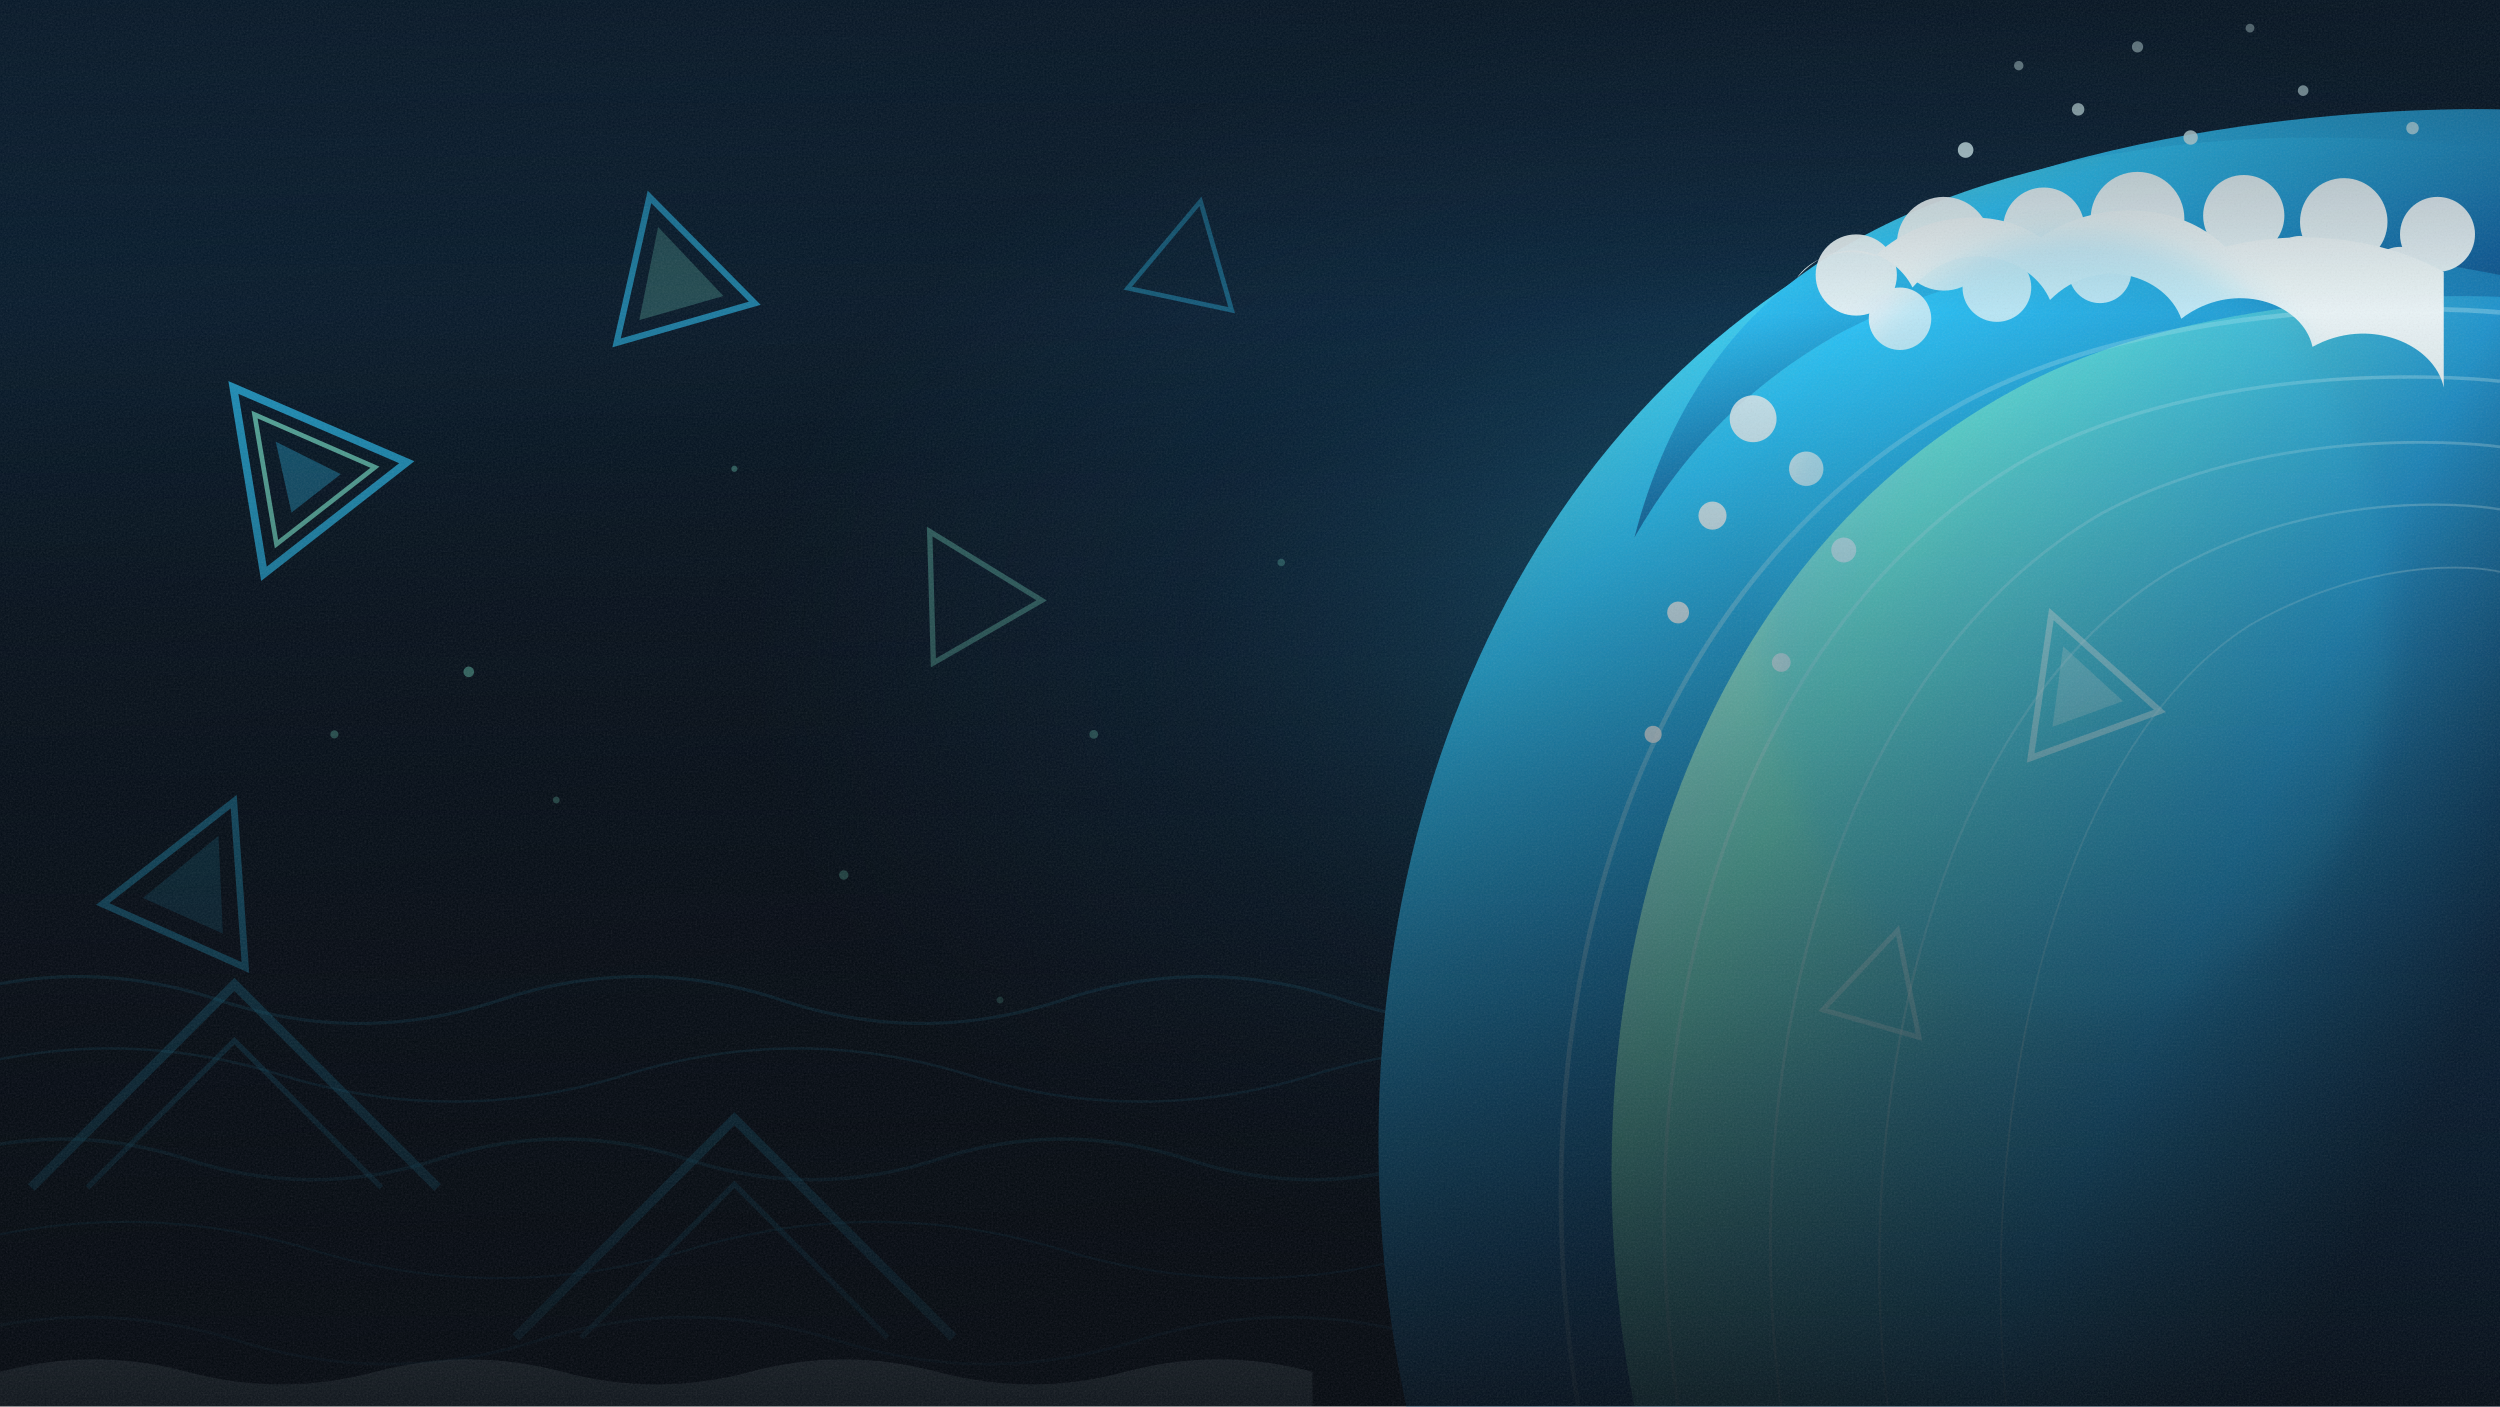
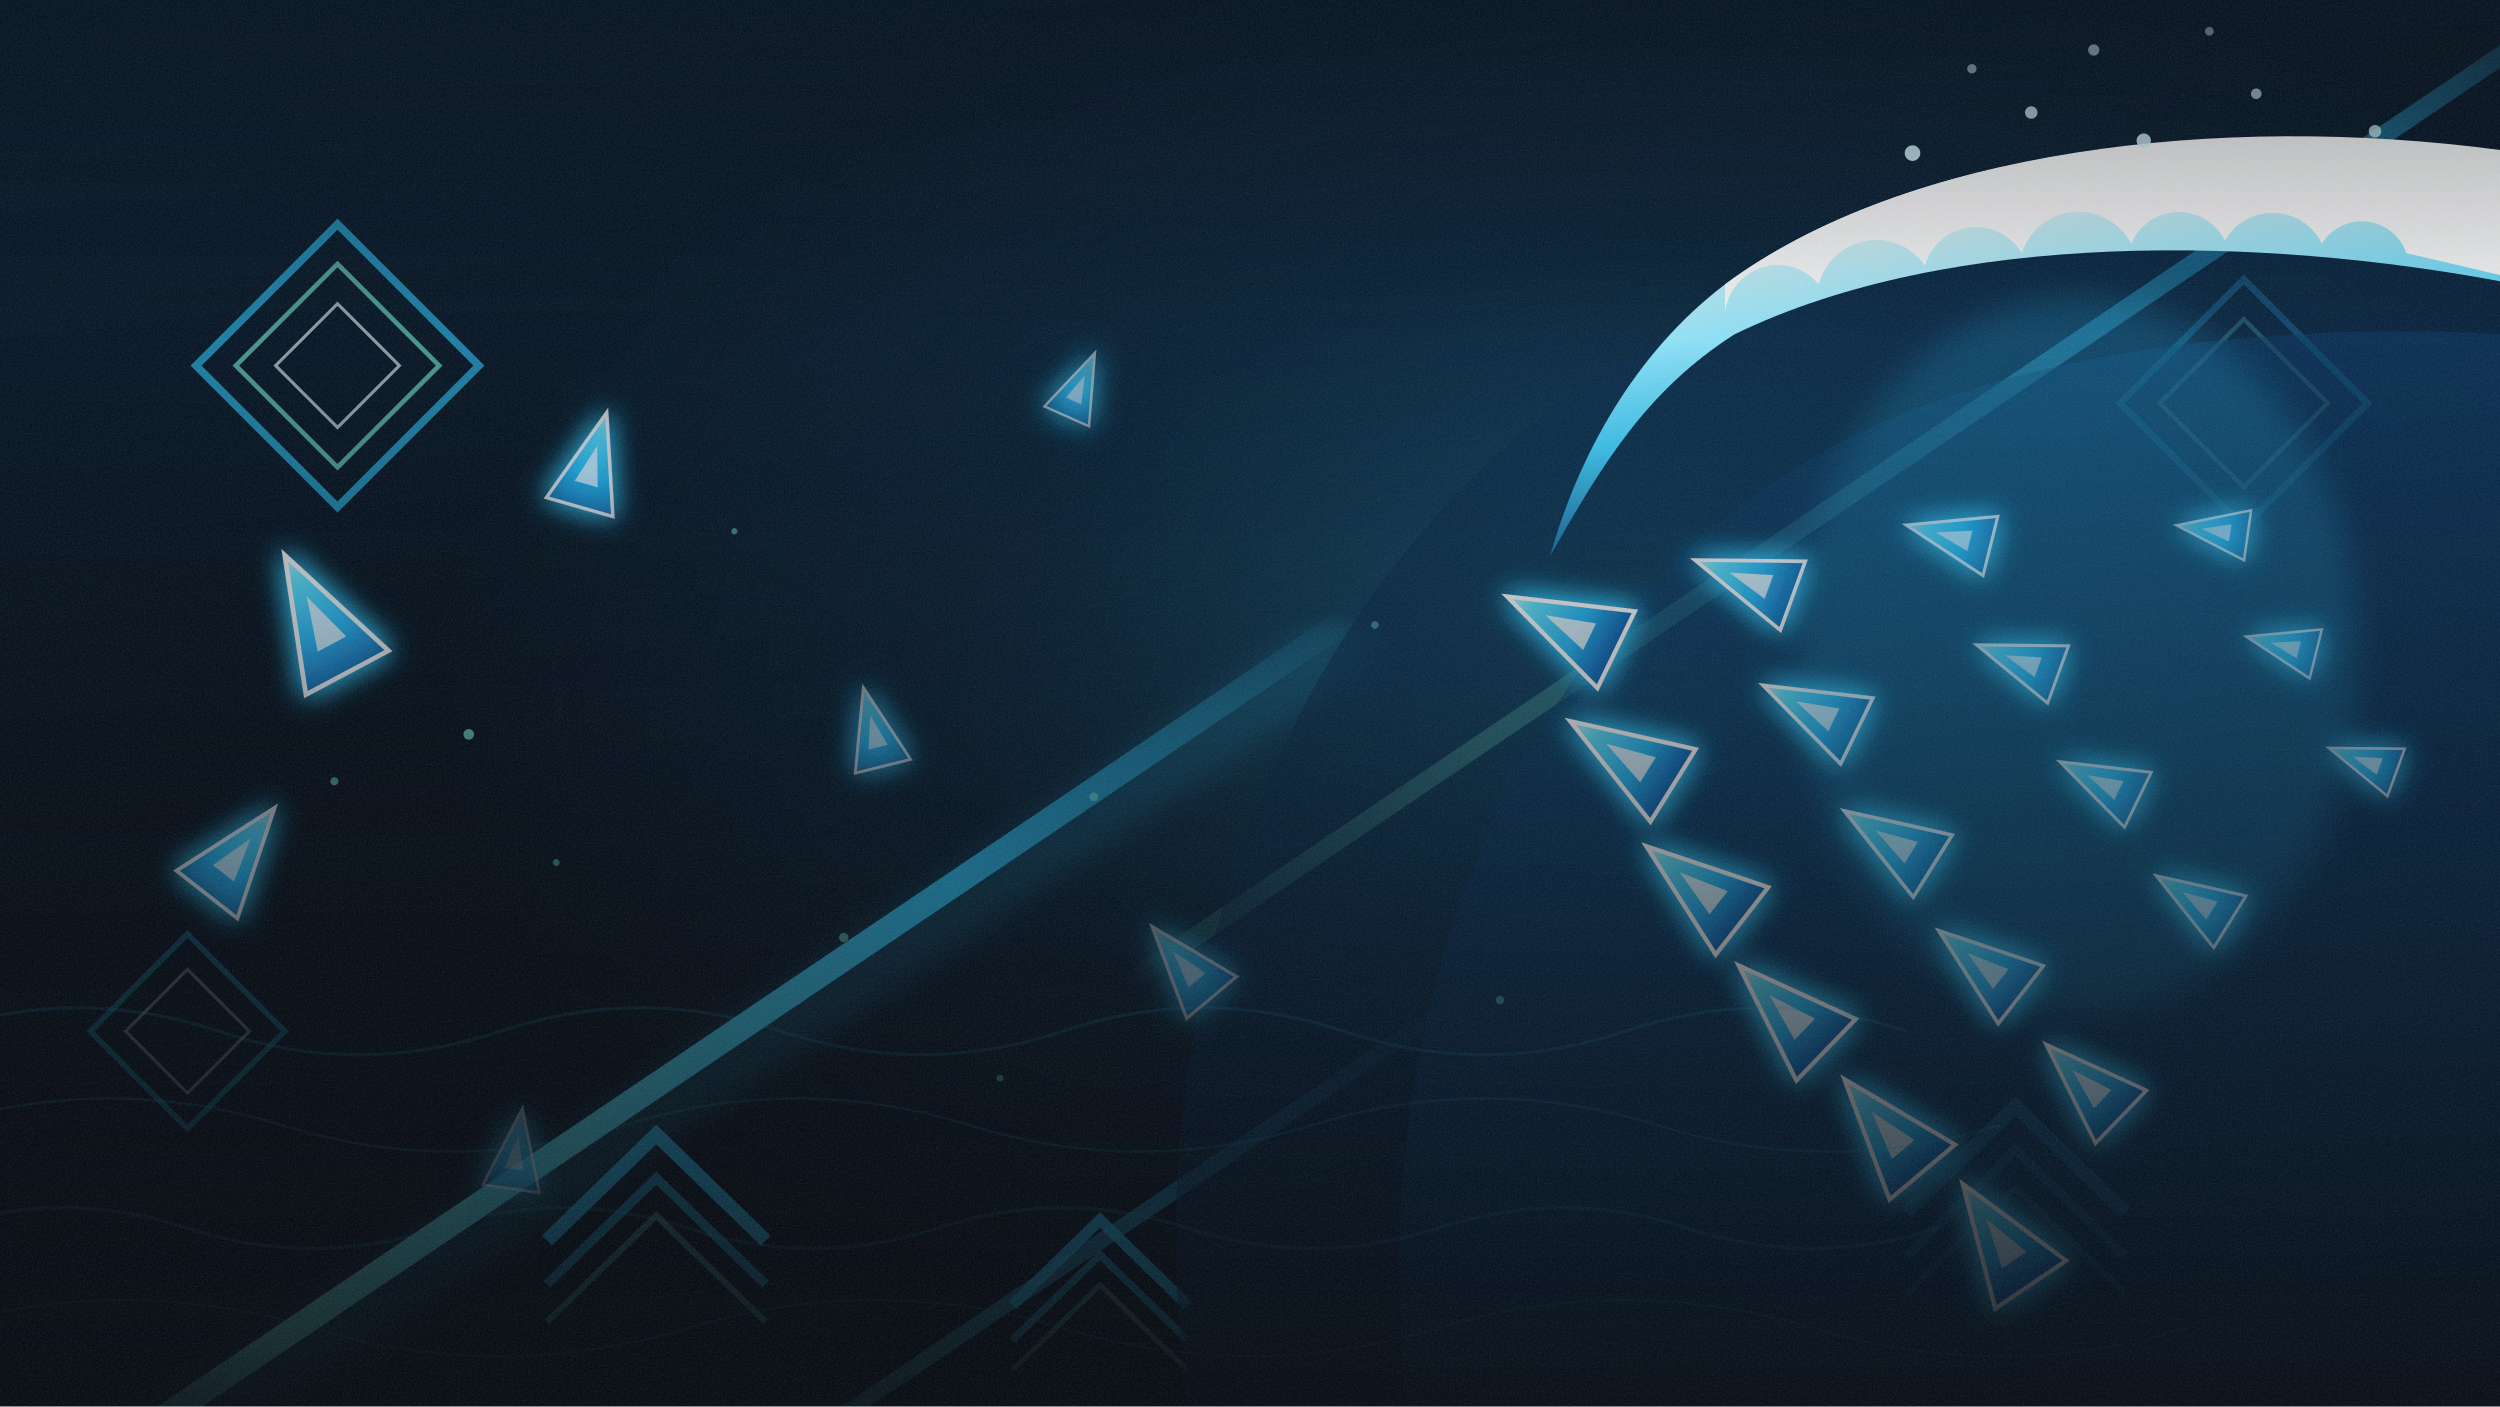
- <svg xmlns="http://www.w3.org/2000/svg" class="art art--tidalwave" viewBox="0 0 1600 900" preserveAspectRatio="xMidYMid slice" role="img" aria-label="An enormous curling wave lit from within by neon blue, over a dark ocean scattered with glowing triangles">
+ <svg xmlns="http://www.w3.org/2000/svg" class="art art--tidalwave" viewBox="0 0 1600 900" preserveAspectRatio="xMidYMid slice" role="img" aria-label="A breaking wave built from rows of glowing neon triangles over dark water, with diagonal light rails and diamond frames">
  <defs>
    <linearGradient id="tw-deep" x1="0" y1="0" x2="0.2" y2="1">
-       <stop offset="0%" stop-color="#062138" />
-       <stop offset="42%" stop-color="#04121f" />
+       <stop offset="0%" stop-color="#04182b" />
+       <stop offset="46%" stop-color="#03101d" />
      <stop offset="100%" stop-color="#03080f" />
    </linearGradient>
-     <linearGradient id="tw-face" x1="0.1" y1="0" x2="0.9" y2="1">
-       <stop offset="0%" stop-color="#7df0d6" />
-       <stop offset="26%" stop-color="#2ac9ff" />
-       <stop offset="62%" stop-color="#0d5f9e" />
-       <stop offset="100%" stop-color="#05243f" />
+     <linearGradient id="tw-tri" x1="0" y1="1" x2="0" y2="0">
+       <stop offset="0%" stop-color="#0a5fae" />
+       <stop offset="34%" stop-color="#1fb4f5" />
+       <stop offset="78%" stop-color="#5ce4ff" />
+       <stop offset="100%" stop-color="#c9f6ff" />
    </linearGradient>
-     <linearGradient id="tw-inner" x1="0" y1="0" x2="1" y2="0.6">
-       <stop offset="0%" stop-color="#d9fbff" />
-       <stop offset="34%" stop-color="#74f0d6" />
-       <stop offset="74%" stop-color="#1f9ad6" />
-       <stop offset="100%" stop-color="#08375e" />
+     <filter id="tw-neon" x="-60%" y="-60%" width="220%" height="220%">
+       <feGaussianBlur stdDeviation="9" result="b" />
+       <feFlood flood-color="#2ac9ff" result="c" />
+       <feComposite in="c" in2="b" operator="in" result="glow" />
+       <feMerge>
+         <feMergeNode in="glow" />
+         <feMergeNode in="glow" />
+         <feMergeNode in="SourceGraphic" />
+       </feMerge>
+     </filter>
+     <linearGradient id="tw-rail" x1="0" y1="0" x2="1" y2="0">
+       <stop offset="0%" stop-color="#74f0d6" stop-opacity="0" />
+       <stop offset="24%" stop-color="#74f0d6" />
+       <stop offset="72%" stop-color="#2ac9ff" />
+       <stop offset="100%" stop-color="#2ac9ff" stop-opacity="0" />
    </linearGradient>
    <radialGradient id="tw-glow" cx="50%" cy="50%" r="50%">
-       <stop offset="0%" stop-color="#2ac9ff" stop-opacity="0.5" />
-       <stop offset="60%" stop-color="#1173b8" stop-opacity="0.16" />
+       <stop offset="0%" stop-color="#2ac9ff" stop-opacity="0.44" />
+       <stop offset="58%" stop-color="#1173b8" stop-opacity="0.14" />
      <stop offset="100%" stop-color="#1173b8" stop-opacity="0" />
    </radialGradient>
+     <linearGradient id="tw-crest" x1="0" y1="0" x2="0.3" y2="1">
+       <stop offset="0%" stop-color="#ffffff" />
+       <stop offset="30%" stop-color="#d9fbff" />
+       <stop offset="70%" stop-color="#3fd2ff" />
+       <stop offset="100%" stop-color="#0a4f8c" />
+     </linearGradient>
    <linearGradient id="tw-vig" x1="0" y1="0" x2="0" y2="1">
-       <stop offset="0%" stop-color="#03080f" stop-opacity="0.42" />
-       <stop offset="22%" stop-color="#03080f" stop-opacity="0.04" />
+       <stop offset="0%" stop-color="#03080f" stop-opacity="0.4" />
+       <stop offset="24%" stop-color="#03080f" stop-opacity="0.03" />
      <stop offset="100%" stop-color="#03080f" stop-opacity="0.9" />
    </linearGradient>
    <filter id="tw-soft">
-       <feGaussianBlur stdDeviation="10" />
+       <feGaussianBlur stdDeviation="11" />
+     </filter>
+     <filter id="tw-tight">
+       <feGaussianBlur stdDeviation="3.4" />
    </filter>
    <filter id="tw-grain">
      <feTurbulence type="fractalNoise" baseFrequency="0.85" numOctaves="4" />
      <feColorMatrix type="saturate" values="0" />
    </filter>
-     <clipPath id="tw-barrel">
-       <path d="M980 900 C 900 620, 1006 300, 1250 176 C 1430 86, 1600 96, 1600 96 L1600 900 Z" />
-     </clipPath>
+     <g id="tw-spike">
+       <path d="M0 -44 L26 30 L-26 30 Z" fill="url(#tw-tri)" />
+       <path d="M0 -44 L26 30 L-26 30 Z" fill="none" stroke="#ffffff" stroke-width="2.6" />
+       <path d="M0 -18 L9 12 L-9 12 Z" fill="#ffffff" opacity="0.8" />
+     </g>
+     <g id="tw-chev">
+       <path d="M-70 34 L0 -34 L70 34" fill="none" stroke="#2ac9ff" stroke-width="9" />
+       <path d="M-70 62 L0 -6 L70 62" fill="none" stroke="#2ac9ff" stroke-width="6" opacity="0.7" />
+       <path d="M-70 86 L0 18 L70 86" fill="none" stroke="#74f0d6" stroke-width="4" opacity="0.5" />
+     </g>
  </defs>
  <rect width="1600" height="900" fill="url(#tw-deep)" />
-   <ellipse cx="1180" cy="420" rx="700" ry="440" fill="url(#tw-glow)" />
-   <g stroke="#2ac9ff" fill="none" opacity="0.2">
-     <path d="M-40 640 q 90 -30 180 0 t 180 0 t 180 0 t 180 0 t 180 0 t 180 0 t 180 0" stroke-width="2" />
-     <path d="M-40 688 q 110 -34 220 0 t 220 0 t 220 0 t 220 0 t 220 0 t 220 0" stroke-width="1.6" />
-     <path d="M-40 742 q 80 -26 160 0 t 160 0 t 160 0 t 160 0 t 160 0 t 160 0 t 160 0 t 160 0" stroke-width="2.2" />
-     <path d="M-40 800 q 120 -36 240 0 t 240 0 t 240 0 t 240 0 t 240 0 t 240 0" stroke-width="1.4" />
-     <path d="M-40 858 q 96 -30 192 0 t 192 0 t 192 0 t 192 0 t 192 0 t 192 0 t 192 0" stroke-width="1.8" />
+   <ellipse cx="1060" cy="440" rx="780" ry="480" fill="url(#tw-glow)" />
+   <g>
+     <rect x="-140" y="700" width="1100" height="16" rx="8" fill="url(#tw-rail)" transform="rotate(-34 400 708)" opacity="0.9" />
+     <rect x="-140" y="700" width="1100" height="42" rx="21" fill="#2ac9ff" transform="rotate(-34 400 708)" opacity="0.18" filter="url(#tw-soft)" />
+     <rect x="620" y="300" width="1160" height="12" rx="6" fill="url(#tw-rail)" transform="rotate(-34 1200 306)" opacity="0.7" />
+     <rect x="120" y="880" width="900" height="10" rx="5" fill="url(#tw-rail)" transform="rotate(-34 570 885)" opacity="0.5" />
  </g>
-   <g opacity="0.72">
-     <g transform="translate(190 300) rotate(-38)">
-       <path d="M0 -66 L58 40 L-58 40 Z" fill="none" stroke="#2ac9ff" stroke-width="5" />
-       <path d="M0 -44 L40 30 L-40 30 Z" fill="none" stroke="#7df0d6" stroke-width="3" />
-       <path d="M0 -22 L20 20 L-20 20 Z" fill="#2ac9ff" opacity="0.5" />
+   <g fill="none" opacity="0.6">
+     <g transform="translate(216 234) rotate(45)">
+       <rect x="-64" y="-64" width="128" height="128" stroke="#2ac9ff" stroke-width="5" />
+       <rect x="-46" y="-46" width="92" height="92" stroke="#74f0d6" stroke-width="3" />
+       <rect x="-28" y="-28" width="56" height="56" stroke="#eafdff" stroke-width="2" />
    </g>
-     <g transform="translate(430 176) rotate(-16)" opacity="0.8">
-       <path d="M0 -52 L46 32 L-46 32 Z" fill="none" stroke="#2ac9ff" stroke-width="4" />
-       <path d="M0 -32 L28 22 L-28 22 Z" fill="#7df0d6" opacity="0.42" />
+     <g transform="translate(1436 258) rotate(45)" opacity="0.75">
+       <rect x="-56" y="-56" width="112" height="112" stroke="#2ac9ff" stroke-width="4.4" />
+       <rect x="-38" y="-38" width="76" height="76" stroke="#74f0d6" stroke-width="2.8" />
    </g>
-     <g transform="translate(126 566) rotate(24)" opacity="0.7">
-       <path d="M0 -58 L50 36 L-50 36 Z" fill="none" stroke="#2ac9ff" stroke-width="4.4" />
-       <path d="M0 -34 L28 22 L-28 22 Z" fill="#2ac9ff" opacity="0.44" />
-     </g>
-     <g transform="translate(618 380) rotate(-30)" opacity="0.55">
-       <path d="M0 -46 L40 28 L-40 28 Z" fill="none" stroke="#7df0d6" stroke-width="3.4" />
-     </g>
-     <g transform="translate(760 168) rotate(12)" opacity="0.5">
-       <path d="M0 -40 L34 24 L-34 24 Z" fill="none" stroke="#2ac9ff" stroke-width="3" />
-     </g>
-     <g stroke="#2ac9ff" fill="none" stroke-width="6" opacity="0.5">
-       <path d="M20 760 L150 630 L280 760" />
-       <path d="M56 760 L150 666 L244 760" stroke-width="3.4" stroke-opacity="0.8" />
-       <path d="M330 856 L470 716 L610 856" />
-       <path d="M372 856 L470 758 L568 856" stroke-width="3.4" stroke-opacity="0.8" />
-     </g>
-     <g fill="#7df0d6">
-       <circle cx="300" cy="430" r="3.4" opacity="0.75" />
-       <circle cx="356" cy="512" r="2.2" opacity="0.55" />
-       <circle cx="214" cy="470" r="2.6" opacity="0.6" />
-       <circle cx="540" cy="560" r="3" opacity="0.6" />
-       <circle cx="470" cy="300" r="2" opacity="0.5" />
-       <circle cx="700" cy="470" r="2.8" opacity="0.55" />
-       <circle cx="640" cy="640" r="2.2" opacity="0.5" />
-       <circle cx="820" cy="360" r="2.4" opacity="0.45" />
+     <g transform="translate(120 660) rotate(45)" opacity="0.5">
+       <rect x="-44" y="-44" width="88" height="88" stroke="#2ac9ff" stroke-width="3.6" />
+       <rect x="-28" y="-28" width="56" height="56" stroke="#eafdff" stroke-width="2" />
    </g>
  </g>
+   <g opacity="0.8">
+     <use href="#tw-chev" x="420" y="760" />
+     <use href="#tw-chev" x="700" y="820" transform="scale(0.8) translate(180 190)" />
+     <use href="#tw-chev" x="1290" y="742" />
+   </g>
  <g>
-     <path fill="url(#tw-face)" d="M900 900       C 840 620, 930 286, 1200 150       C 1372 62, 1600 70, 1600 70       L1600 900 Z" />
-     <path fill="url(#tw-inner)" opacity="0.95" d="M1046 900       C 996 646, 1074 366, 1288 250       C 1414 180, 1600 190, 1600 190       L1600 900 Z" />
-     <path fill="url(#tw-face)" d="M1176 214       C 1300 148, 1470 150, 1600 176       L1600 96       C 1440 74, 1260 96, 1150 178       C 1094 220, 1062 282, 1046 344       C 1078 288, 1120 246, 1176 214 Z" />
-     <g fill="none" stroke="#d9fbff" opacity="0.30" clip-path="url(#tw-barrel)">
-       <path d="M1010 900 C 968 640, 1046 372, 1256 258 C 1382 190, 1560 196, 1600 200" stroke-width="3" />
-       <path d="M1074 900 C 1038 660, 1110 398, 1300 292 C 1414 232, 1566 240, 1600 244" stroke-width="2.2" />
-       <path d="M1140 900 C 1110 678, 1176 426, 1346 328 C 1448 274, 1572 282, 1600 286" stroke-width="1.8" />
-       <path d="M1208 900 C 1184 696, 1242 452, 1392 364 C 1482 314, 1578 322, 1600 326" stroke-width="1.5" />
-       <path d="M1284 900 C 1266 714, 1314 480, 1440 400 C 1518 356, 1584 362, 1600 366" stroke-width="1.2" />
+     <path d="M760 900 C 720 620, 840 300, 1120 190 C 1320 110, 1600 130, 1600 130 L1600 900 Z" fill="#062a4c" opacity="0.55" />
+     <path d="M900 900 C 872 650, 968 372, 1210 268 C 1380 196, 1600 214, 1600 214 L1600 900 Z" fill="#083a68" opacity="0.5" />
+     <path fill="url(#tw-crest)" d="M1110 214       C 1250 146, 1450 152, 1600 180 L1600 100       C 1420 72, 1220 96, 1104 182 C 1046 226, 1010 292, 992 356       C 1026 296, 1054 250, 1110 214 Z" />
+     <g fill="#ffffff">
+       <path d="M1104 200         a34 34 0 0 1 60 -18 a38 38 0 0 1 68 -12 a34 34 0 0 1 62 -8         a38 38 0 0 1 70 -6 a33 33 0 0 1 60 -2 a35 35 0 0 1 62 2         a30 30 0 0 1 54 6 L1600 176 L1600 96         C 1420 72, 1220 96, 1104 182 Z" />
    </g>
-     <g fill="#f2fdff">
-       <path d="M1150 178 c26 -30 62 -18 74 6 c30 -34 76 -20 88 8 c30 -30 74 -16 84 12         c34 -26 78 -10 84 18 c36 -20 78 -2 84 26 l0 -74 c-40 -22 -92 -28 -140 -16         c-30 -30 -84 -30 -118 -6 c-32 -22 -80 -14 -106 12 c-24 -8 -44 4 -50 14 Z" />
-       <g opacity="0.95">
-         <circle cx="1188" cy="176" r="26" />
-         <circle cx="1244" cy="156" r="30" />
-         <circle cx="1308" cy="146" r="26" />
-         <circle cx="1368" cy="140" r="30" />
-         <circle cx="1436" cy="138" r="26" />
-         <circle cx="1500" cy="142" r="28" />
-         <circle cx="1560" cy="150" r="24" />
-         <circle cx="1216" cy="204" r="20" />
-         <circle cx="1278" cy="184" r="22" />
-         <circle cx="1344" cy="174" r="20" />
-         <circle cx="1408" cy="170" r="22" />
-         <circle cx="1472" cy="170" r="19" />
-         <circle cx="1536" cy="178" r="20" />
-       </g>
+     <g filter="url(#tw-neon)">
+       <use href="#tw-spike" transform="translate(1006 402) rotate(-64) scale(1.05)" />
+       <use href="#tw-spike" transform="translate(1044 486) rotate(-58) scale(1.05)" />
+       <use href="#tw-spike" transform="translate(1090 570) rotate(-52) scale(1.05)" />
+       <use href="#tw-spike" transform="translate(1146 650) rotate(-46) scale(1.05)" />
+       <use href="#tw-spike" transform="translate(1210 726) rotate(-40) scale(1.05)" />
+       <use href="#tw-spike" transform="translate(1282 796) rotate(-34) scale(1.05)" />
+       <use href="#tw-spike" transform="translate(1122 372) rotate(-70) scale(0.9)" opacity="0.9" />
+       <use href="#tw-spike" transform="translate(1164 456) rotate(-64) scale(0.9)" opacity="0.9" />
+       <use href="#tw-spike" transform="translate(1214 540) rotate(-58) scale(0.9)" opacity="0.9" />
+       <use href="#tw-spike" transform="translate(1272 620) rotate(-52) scale(0.9)" opacity="0.9" />
+       <use href="#tw-spike" transform="translate(1338 696) rotate(-46) scale(0.9)" opacity="0.9" />
+       <use href="#tw-spike" transform="translate(1252 344) rotate(-76) scale(0.75)" opacity="0.75" />
+       <use href="#tw-spike" transform="translate(1296 424) rotate(-70) scale(0.75)" opacity="0.75" />
+       <use href="#tw-spike" transform="translate(1348 502) rotate(-64) scale(0.75)" opacity="0.75" />
+       <use href="#tw-spike" transform="translate(1408 578) rotate(-58) scale(0.75)" opacity="0.75" />
+       <use href="#tw-spike" transform="translate(1420 340) rotate(-82) scale(0.62)" opacity="0.6" />
+       <use href="#tw-spike" transform="translate(1464 414) rotate(-76) scale(0.62)" opacity="0.6" />
+       <use href="#tw-spike" transform="translate(1516 488) rotate(-70) scale(0.62)" opacity="0.6" />
    </g>
-     <g fill="#f2fdff" opacity="0.85">
-       <circle cx="1122" cy="268" r="15" />
-       <circle cx="1156" cy="300" r="11" />
-       <circle cx="1096" cy="330" r="9" />
-       <circle cx="1180" cy="352" r="8" />
-       <circle cx="1074" cy="392" r="7" />
-       <circle cx="1140" cy="424" r="6" />
-       <circle cx="1058" cy="470" r="5.5" />
-     </g>
+     <ellipse cx="1330" cy="420" rx="180" ry="230" fill="#2ac9ff" opacity="0.2" filter="url(#tw-soft)" />
    <g fill="#d9fbff">
-       <circle cx="1258" cy="96" r="5" opacity="0.9" />
-       <circle cx="1330" cy="70" r="4" opacity="0.8" />
-       <circle cx="1402" cy="88" r="4.6" opacity="0.85" />
-       <circle cx="1474" cy="58" r="3.4" opacity="0.7" />
-       <circle cx="1544" cy="82" r="4" opacity="0.75" />
-       <circle cx="1292" cy="42" r="3" opacity="0.6" />
-       <circle cx="1368" cy="30" r="3.6" opacity="0.65" />
-       <circle cx="1440" cy="18" r="2.8" opacity="0.55" />
-     </g>
-     <ellipse cx="1330" cy="400" rx="200" ry="250" fill="#2ac9ff" opacity="0.22" filter="url(#tw-soft)" />
-     <g clip-path="url(#tw-barrel)" opacity="0.5">
-       <g transform="translate(1330 440) rotate(-20)">
-         <path d="M0 -50 L44 32 L-44 32 Z" fill="none" stroke="#d9fbff" stroke-width="4" />
-         <path d="M0 -28 L24 18 L-24 18 Z" fill="#d9fbff" opacity="0.6" />
-       </g>
-       <g transform="translate(1204 632) rotate(16)" opacity="0.8">
-         <path d="M0 -38 L32 24 L-32 24 Z" fill="none" stroke="#d9fbff" stroke-width="3.2" />
-       </g>
+       <circle cx="1224" cy="98" r="5" opacity="0.9" />
+       <circle cx="1300" cy="72" r="4" opacity="0.8" />
+       <circle cx="1372" cy="90" r="4.6" opacity="0.85" />
+       <circle cx="1444" cy="60" r="3.4" opacity="0.7" />
+       <circle cx="1520" cy="84" r="4" opacity="0.75" />
+       <circle cx="1262" cy="44" r="3" opacity="0.6" />
+       <circle cx="1340" cy="32" r="3.6" opacity="0.65" />
+       <circle cx="1414" cy="20" r="2.8" opacity="0.55" />
    </g>
  </g>
-   <g fill="#d9fbff" opacity="0.55">
-     <path d="M0 878 q 60 -16 120 0 t 120 0 t 120 0 t 120 0 t 120 0 t 120 0 t 120 0 l0 22 L0 900 Z" />
+   <g filter="url(#tw-neon)">
+     <use href="#tw-spike" transform="translate(206 400) rotate(-28) scale(1.15)" opacity="0.85" />
+     <use href="#tw-spike" transform="translate(378 300) rotate(16) scale(0.85)" opacity="0.7" />
+     <use href="#tw-spike" transform="translate(150 550) rotate(38) scale(0.95)" opacity="0.7" />
+     <use href="#tw-spike" transform="translate(560 470) rotate(-14) scale(0.7)" opacity="0.55" />
+     <use href="#tw-spike" transform="translate(690 250) rotate(24) scale(0.6)" opacity="0.45" />
+     <use href="#tw-spike" transform="translate(760 620) rotate(-40) scale(0.8)" opacity="0.5" />
+     <use href="#tw-spike" transform="translate(330 740) rotate(8) scale(0.7)" opacity="0.45" />
+   </g>
+   <g stroke="#2ac9ff" fill="none" opacity="0.18">
+     <path d="M-40 660 q 90 -30 180 0 t 180 0 t 180 0 t 180 0 t 180 0 t 180 0 t 180 0" stroke-width="2" />
+     <path d="M-40 720 q 110 -34 220 0 t 220 0 t 220 0 t 220 0 t 220 0 t 220 0" stroke-width="1.6" />
+     <path d="M-40 786 q 80 -26 160 0 t 160 0 t 160 0 t 160 0 t 160 0 t 160 0 t 160 0 t 160 0" stroke-width="2.2" />
+     <path d="M-40 850 q 120 -36 240 0 t 240 0 t 240 0 t 240 0 t 240 0 t 240 0" stroke-width="1.4" />
+   </g>
+   <g fill="#74f0d6">
+     <circle cx="300" cy="470" r="3.4" opacity="0.75" />
+     <circle cx="356" cy="552" r="2.2" opacity="0.55" />
+     <circle cx="214" cy="500" r="2.6" opacity="0.6" />
+     <circle cx="540" cy="600" r="3" opacity="0.6" />
+     <circle cx="470" cy="340" r="2" opacity="0.5" />
+     <circle cx="700" cy="510" r="2.8" opacity="0.55" />
+     <circle cx="640" cy="690" r="2.2" opacity="0.5" />
+     <circle cx="880" cy="400" r="2.4" opacity="0.45" />
+     <circle cx="960" cy="640" r="2.6" opacity="0.5" />
  </g>
  <rect width="1600" height="900" fill="url(#tw-vig)" />
  <rect width="1600" height="900" filter="url(#tw-grain)" opacity="0.12" />
</svg>
